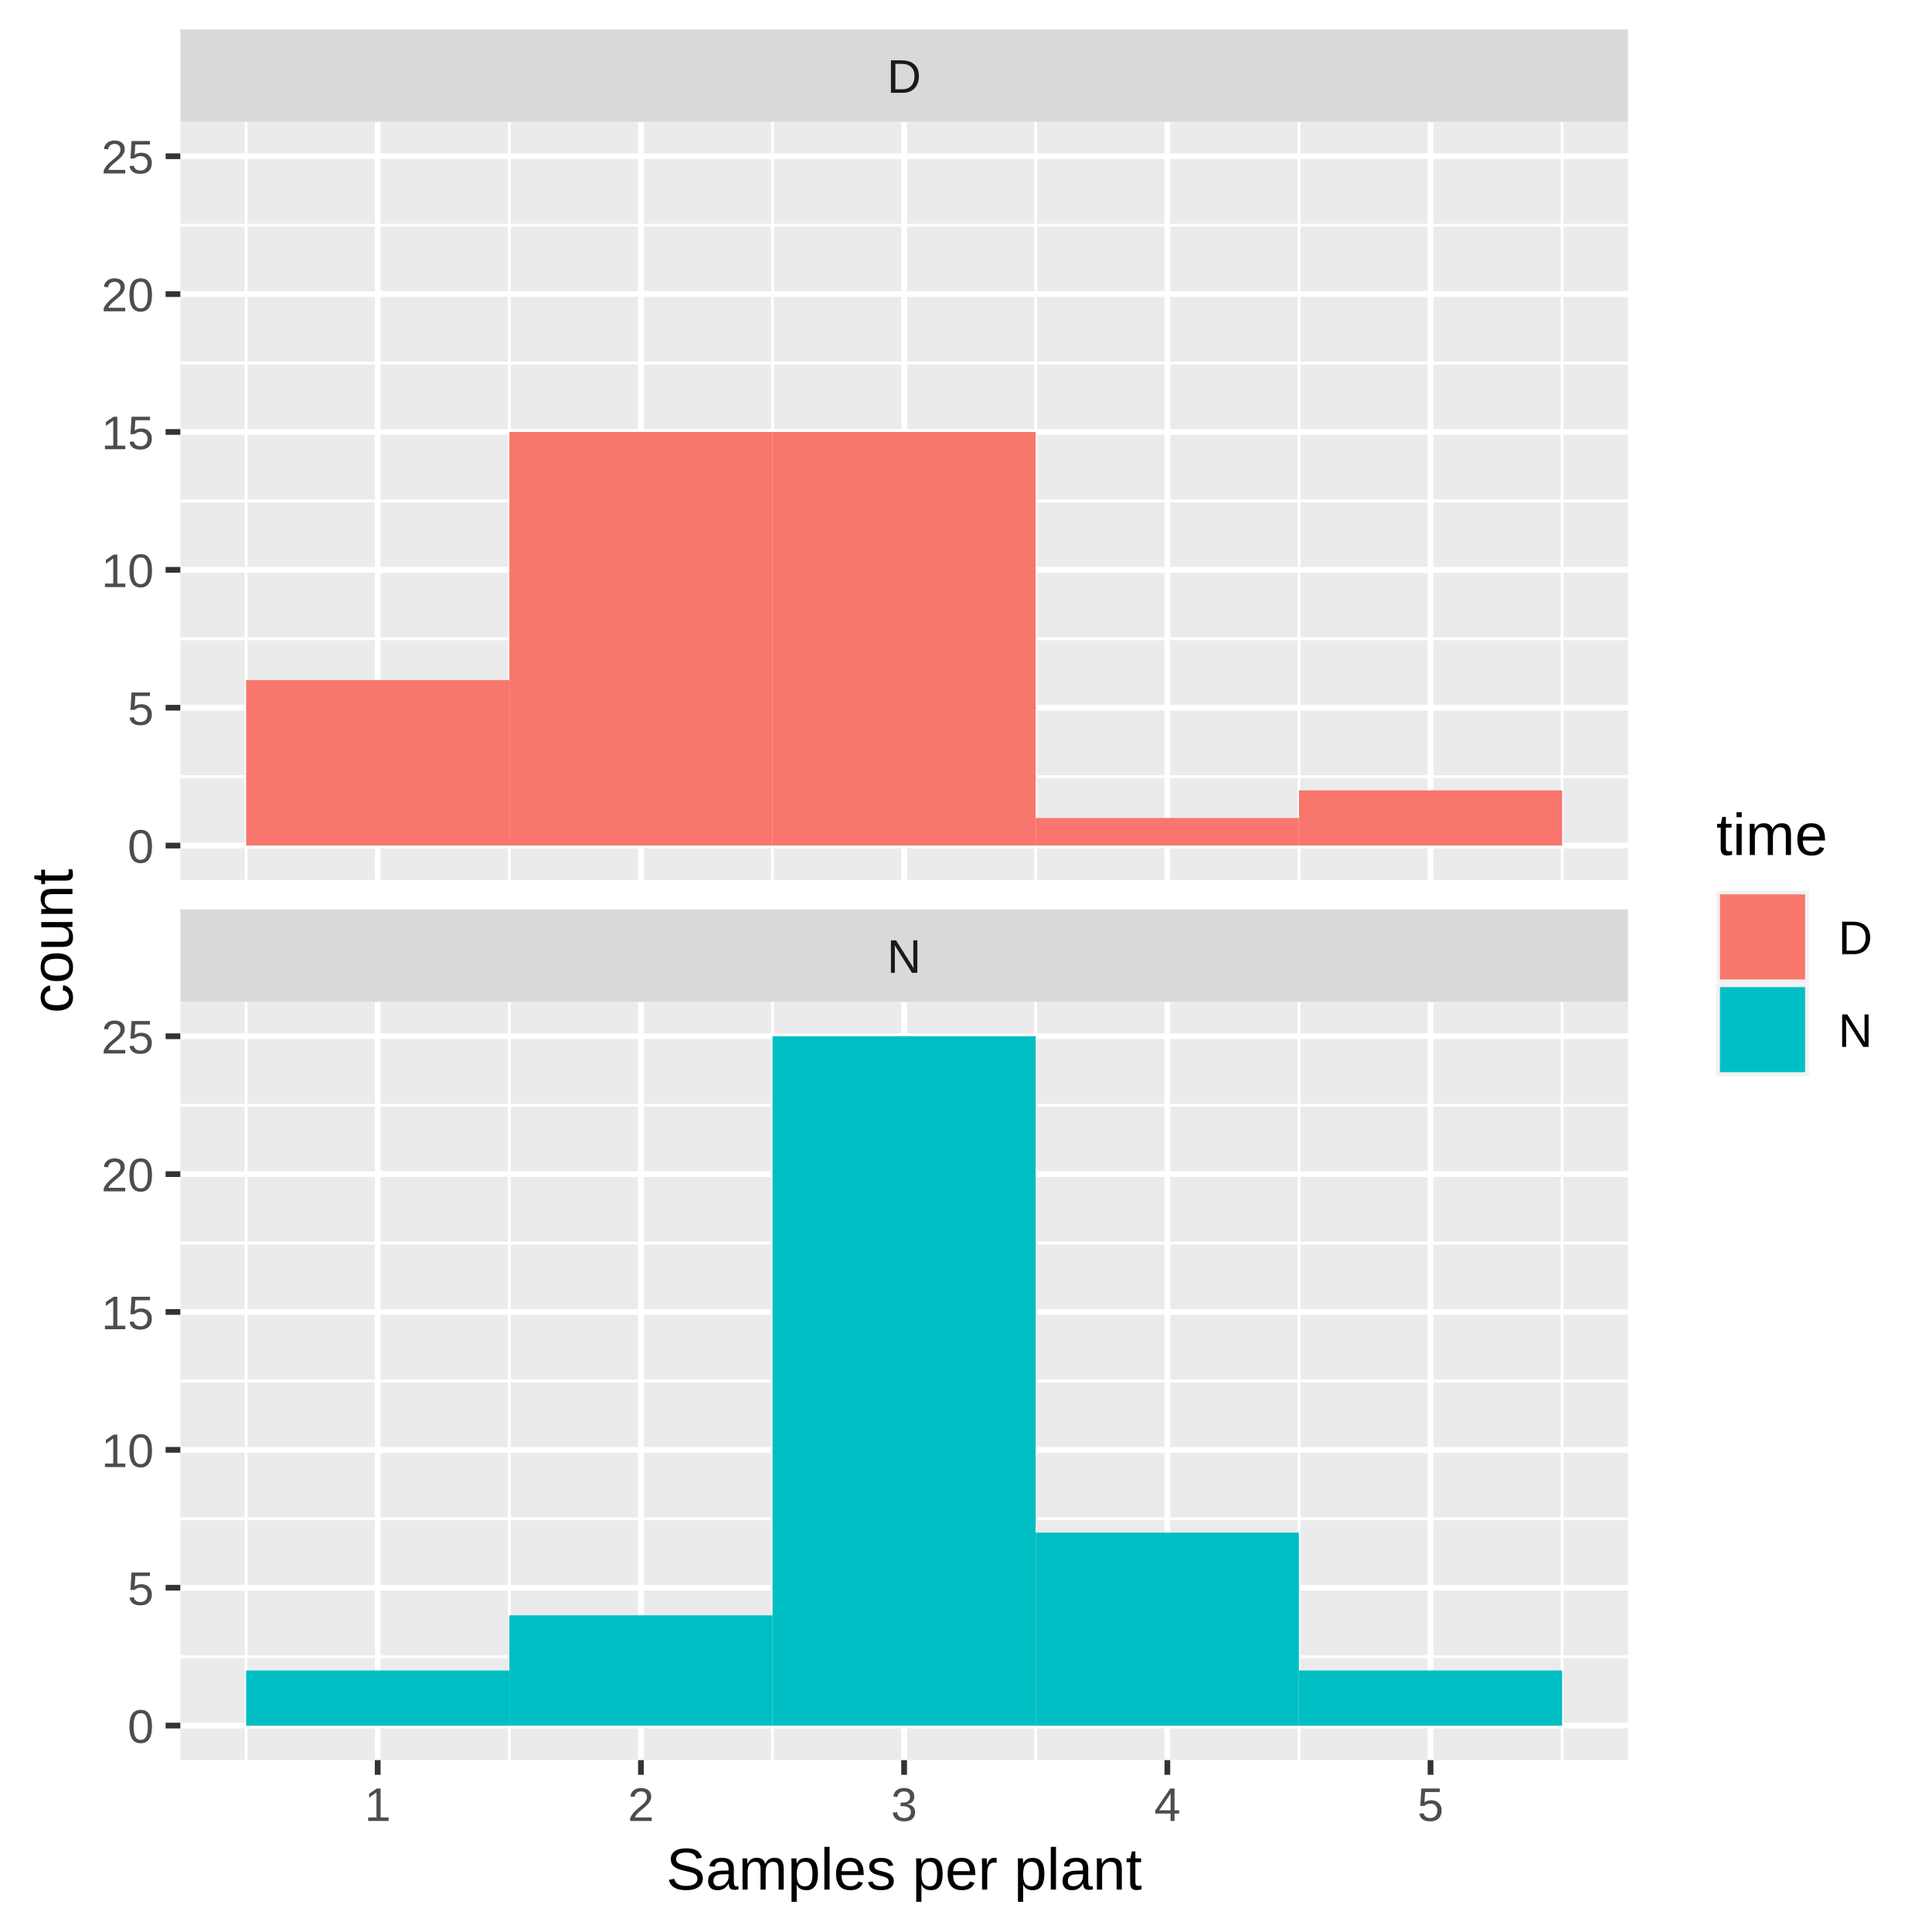
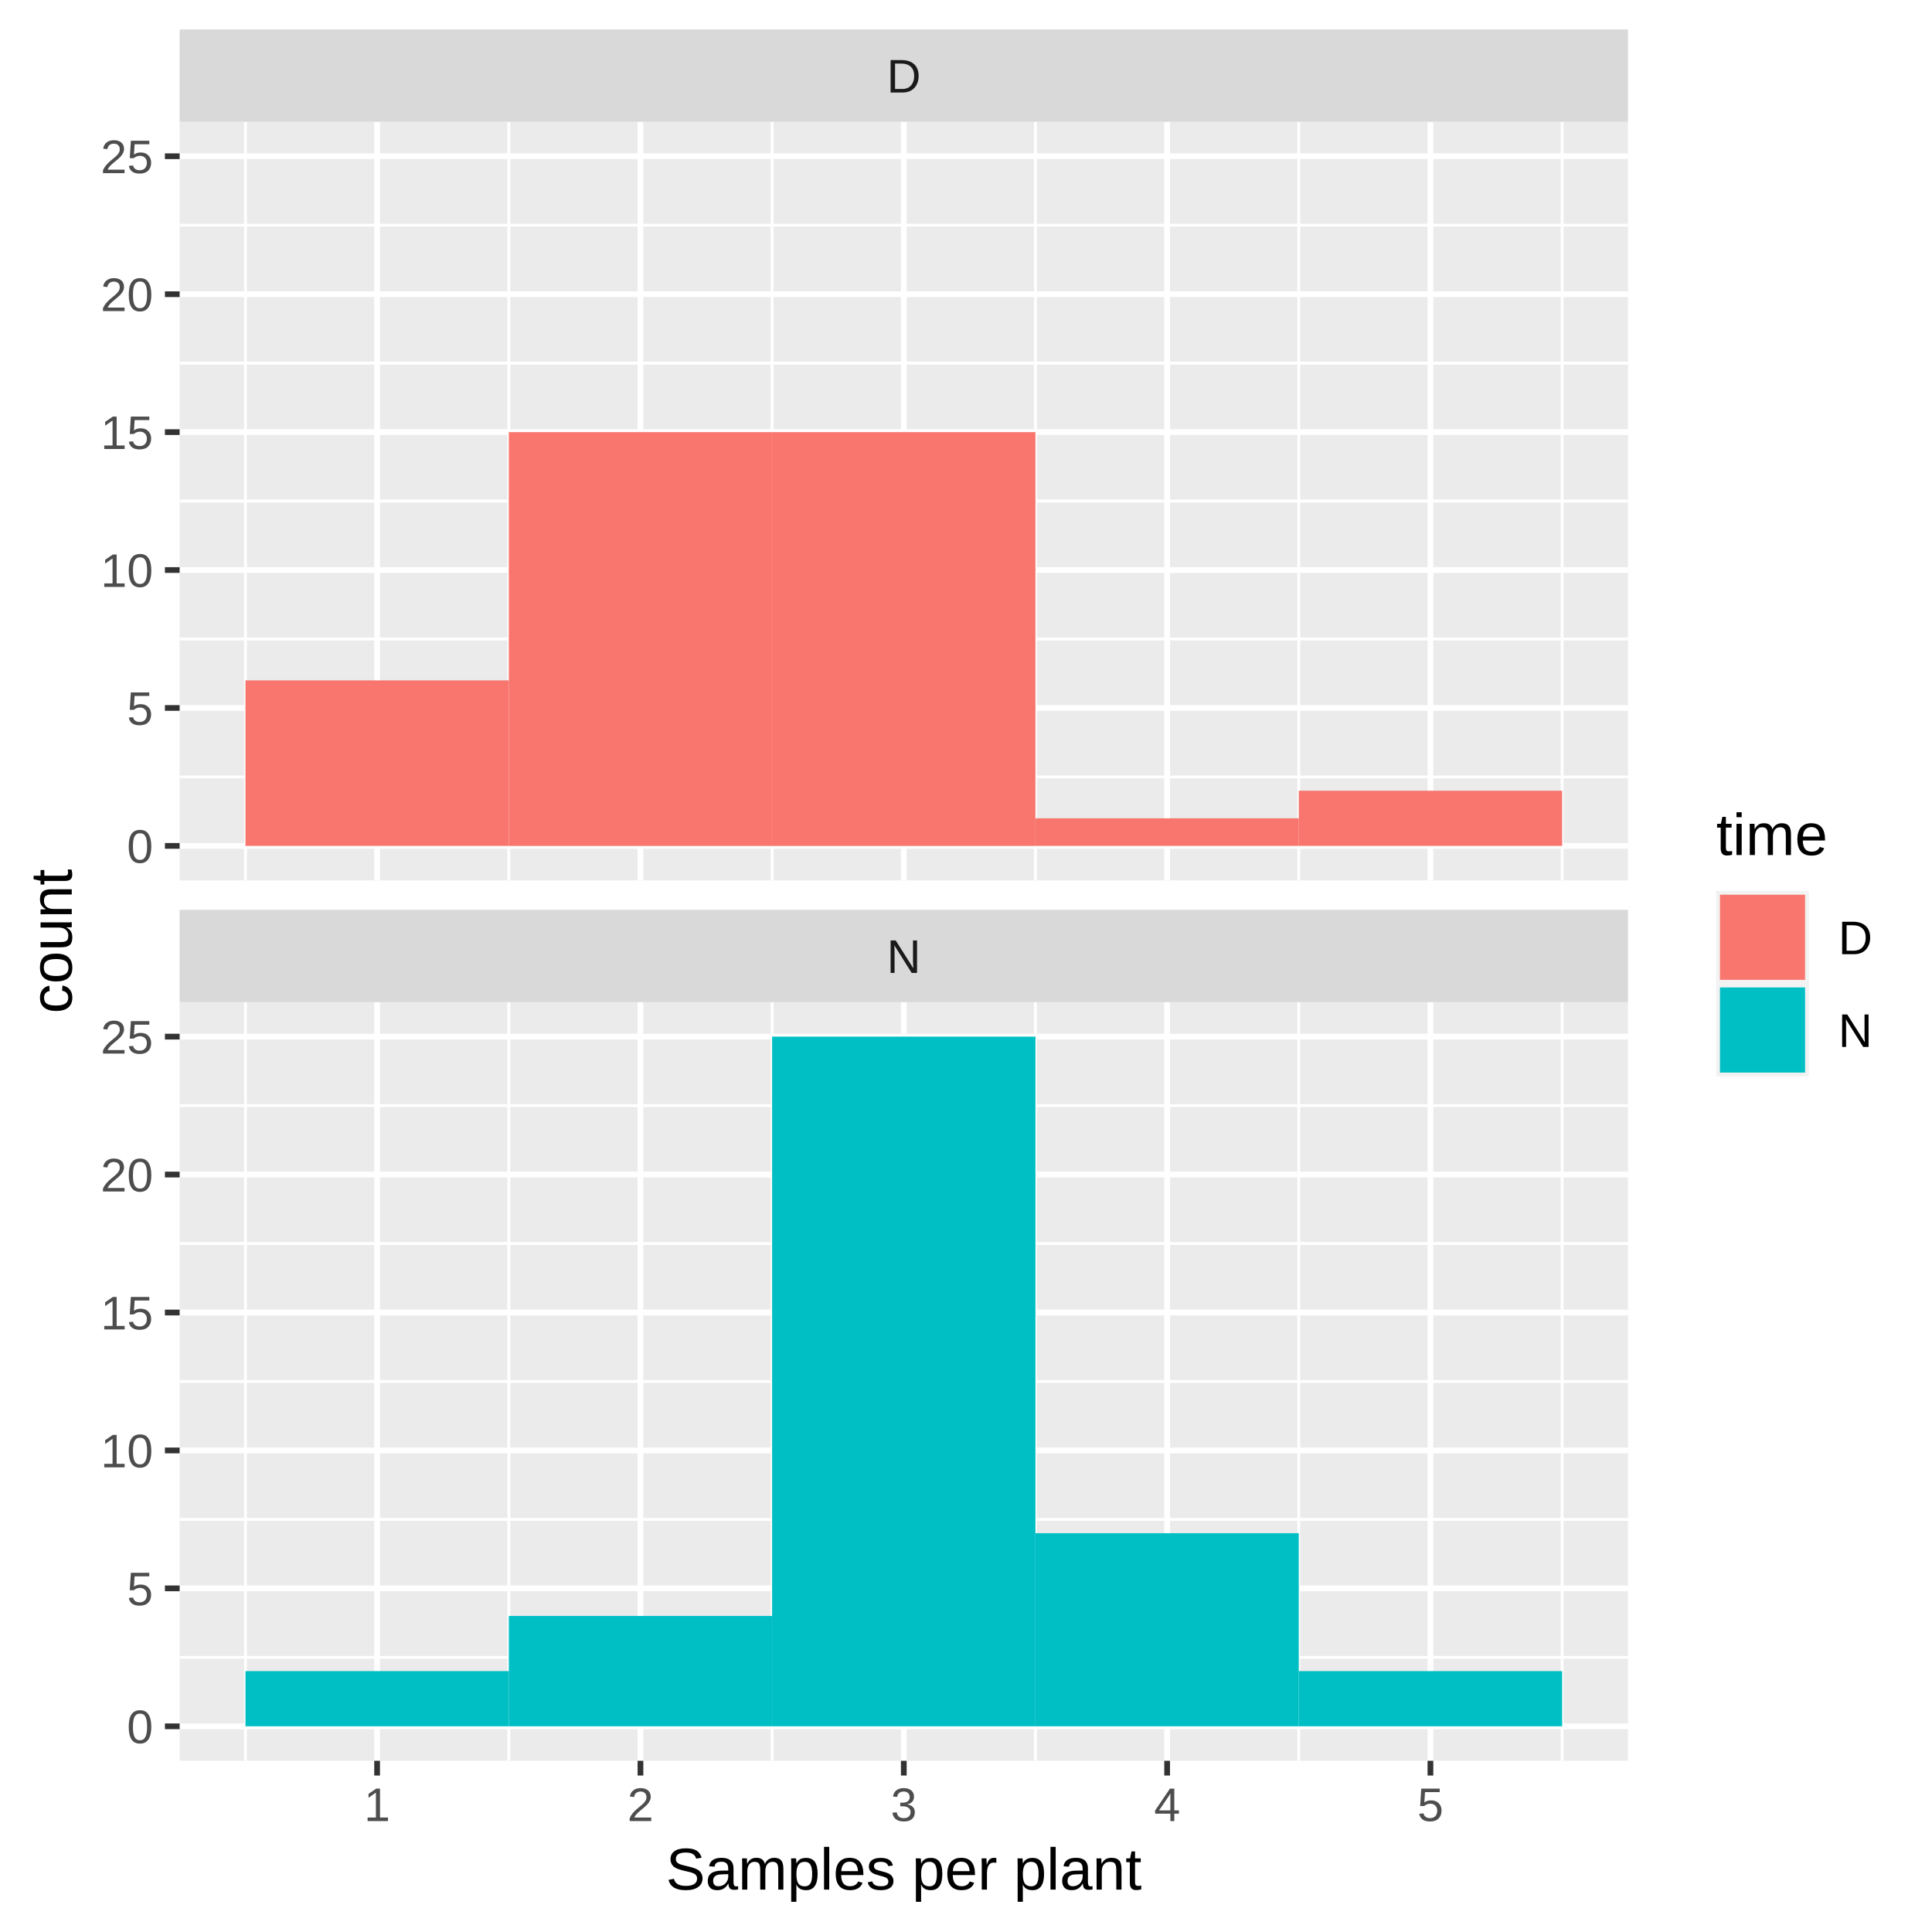
<svg xmlns="http://www.w3.org/2000/svg" class="svglite" width="360.00pt" height="360.00pt" viewBox="0 0 360.00 360.00">
  <defs>
    <style type="text/css">
    .svglite line, .svglite polyline, .svglite polygon, .svglite path, .svglite rect, .svglite circle {
      fill: none;
      stroke: #000000;
      stroke-linecap: round;
      stroke-linejoin: round;
      stroke-miterlimit: 10.00;
    }
    .svglite text {
      white-space: pre;
    }
  </style>
  </defs>
  <rect width="100%" height="100%" style="stroke: none; fill: #FFFFFF;" />
  <defs>
    <clipPath id="cpMC4wMHwzNjAuMDB8MC4wMHwzNjAuMDA=">
      <rect x="0.00" y="0.00" width="360.00" height="360.00" />
    </clipPath>
  </defs>
  <g clip-path="url(#cpMC4wMHwzNjAuMDB8MC4wMHwzNjAuMDA=)">
-     <rect x="0.00" y="0.00" width="360.00" height="360.00" style="stroke-width: 1.07; stroke: #FFFFFF; fill: #FFFFFF;" />
+     <rect x="0" y="0.00" width="360.00" height="360.00" style="stroke-width: 1.07; stroke: #FFFFFF; fill: #FFFFFF;" />
  </g>
  <defs>
-     <clipPath id="cpMzMuNjB8MzAzLjM1fDIyLjY5fDE2My45OA==">
-       <rect x="33.60" y="22.69" width="269.75" height="141.29" />
+     <clipPath id="cpMzMuNDd8MzAzLjM1fDIyLjY5fDE2NC4wNQ==">
+       <rect x="33.47" y="22.69" width="269.88" height="141.36" />
    </clipPath>
  </defs>
-   <g clip-path="url(#cpMzMuNjB8MzAzLjM1fDIyLjY5fDE2My45OA==)">
-     <rect x="33.60" y="22.69" width="269.75" height="141.29" style="stroke-width: 1.07; stroke: none; fill: #EBEBEB;" />
-     <polyline points="33.60,144.72 303.35,144.72 " style="stroke-width: 0.53; stroke: #FFFFFF; stroke-linecap: butt;" />
-     <polyline points="33.60,119.03 303.35,119.03 " style="stroke-width: 0.53; stroke: #FFFFFF; stroke-linecap: butt;" />
-     <polyline points="33.60,93.34 303.35,93.34 " style="stroke-width: 0.53; stroke: #FFFFFF; stroke-linecap: butt;" />
-     <polyline points="33.60,67.65 303.35,67.65 " style="stroke-width: 0.53; stroke: #FFFFFF; stroke-linecap: butt;" />
-     <polyline points="33.60,41.96 303.35,41.96 " style="stroke-width: 0.53; stroke: #FFFFFF; stroke-linecap: butt;" />
-     <polyline points="45.86,163.98 45.86,22.69 " style="stroke-width: 0.53; stroke: #FFFFFF; stroke-linecap: butt;" />
-     <polyline points="94.91,163.98 94.91,22.69 " style="stroke-width: 0.53; stroke: #FFFFFF; stroke-linecap: butt;" />
-     <polyline points="143.95,163.98 143.95,22.69 " style="stroke-width: 0.53; stroke: #FFFFFF; stroke-linecap: butt;" />
-     <polyline points="192.99,163.98 192.99,22.69 " style="stroke-width: 0.53; stroke: #FFFFFF; stroke-linecap: butt;" />
-     <polyline points="242.04,163.98 242.04,22.69 " style="stroke-width: 0.53; stroke: #FFFFFF; stroke-linecap: butt;" />
-     <polyline points="291.08,163.98 291.08,22.69 " style="stroke-width: 0.53; stroke: #FFFFFF; stroke-linecap: butt;" />
-     <polyline points="33.60,157.56 303.35,157.56 " style="stroke-width: 1.07; stroke: #FFFFFF; stroke-linecap: butt;" />
-     <polyline points="33.60,131.87 303.35,131.87 " style="stroke-width: 1.07; stroke: #FFFFFF; stroke-linecap: butt;" />
-     <polyline points="33.60,106.18 303.35,106.18 " style="stroke-width: 1.07; stroke: #FFFFFF; stroke-linecap: butt;" />
-     <polyline points="33.60,80.49 303.35,80.49 " style="stroke-width: 1.07; stroke: #FFFFFF; stroke-linecap: butt;" />
-     <polyline points="33.60,54.80 303.35,54.80 " style="stroke-width: 1.07; stroke: #FFFFFF; stroke-linecap: butt;" />
-     <polyline points="33.60,29.11 303.35,29.11 " style="stroke-width: 1.07; stroke: #FFFFFF; stroke-linecap: butt;" />
-     <polyline points="70.38,163.98 70.38,22.69 " style="stroke-width: 1.07; stroke: #FFFFFF; stroke-linecap: butt;" />
-     <polyline points="119.43,163.98 119.43,22.69 " style="stroke-width: 1.07; stroke: #FFFFFF; stroke-linecap: butt;" />
-     <polyline points="168.47,163.98 168.47,22.69 " style="stroke-width: 1.07; stroke: #FFFFFF; stroke-linecap: butt;" />
-     <polyline points="217.52,163.98 217.52,22.69 " style="stroke-width: 1.07; stroke: #FFFFFF; stroke-linecap: butt;" />
-     <polyline points="266.56,163.98 266.56,22.69 " style="stroke-width: 1.07; stroke: #FFFFFF; stroke-linecap: butt;" />
-     <rect x="45.86" y="126.73" width="49.04" height="30.83" style="stroke-width: 1.07; stroke: none; stroke-linecap: butt; stroke-linejoin: miter; fill: #F8766D;" />
-     <rect x="94.91" y="80.49" width="49.04" height="77.07" style="stroke-width: 1.07; stroke: none; stroke-linecap: butt; stroke-linejoin: miter; fill: #F8766D;" />
-     <rect x="143.95" y="80.49" width="49.04" height="77.07" style="stroke-width: 1.07; stroke: none; stroke-linecap: butt; stroke-linejoin: miter; fill: #F8766D;" />
-     <rect x="192.99" y="152.42" width="49.04" height="5.14" style="stroke-width: 1.07; stroke: none; stroke-linecap: butt; stroke-linejoin: miter; fill: #F8766D;" />
-     <rect x="242.04" y="147.28" width="49.04" height="10.28" style="stroke-width: 1.07; stroke: none; stroke-linecap: butt; stroke-linejoin: miter; fill: #F8766D;" />
+   <g clip-path="url(#cpMzMuNDd8MzAzLjM1fDIyLjY5fDE2NC4wNQ==)">
+     <rect x="33.47" y="22.69" width="269.88" height="141.36" style="stroke-width: 1.07; stroke: none; fill: #EBEBEB;" />
+     <polyline points="33.47,144.77 303.35,144.77 " style="stroke-width: 0.53; stroke: #FFFFFF; stroke-linecap: butt;" />
+     <polyline points="33.47,119.07 303.35,119.07 " style="stroke-width: 0.53; stroke: #FFFFFF; stroke-linecap: butt;" />
+     <polyline points="33.47,93.37 303.35,93.37 " style="stroke-width: 0.53; stroke: #FFFFFF; stroke-linecap: butt;" />
+     <polyline points="33.47,67.67 303.35,67.67 " style="stroke-width: 0.53; stroke: #FFFFFF; stroke-linecap: butt;" />
+     <polyline points="33.47,41.96 303.35,41.96 " style="stroke-width: 0.53; stroke: #FFFFFF; stroke-linecap: butt;" />
+     <polyline points="45.74,164.05 45.74,22.69 " style="stroke-width: 0.53; stroke: #FFFFFF; stroke-linecap: butt;" />
+     <polyline points="94.81,164.05 94.81,22.69 " style="stroke-width: 0.53; stroke: #FFFFFF; stroke-linecap: butt;" />
+     <polyline points="143.87,164.05 143.87,22.69 " style="stroke-width: 0.53; stroke: #FFFFFF; stroke-linecap: butt;" />
+     <polyline points="192.94,164.05 192.94,22.69 " style="stroke-width: 0.53; stroke: #FFFFFF; stroke-linecap: butt;" />
+     <polyline points="242.01,164.05 242.01,22.69 " style="stroke-width: 0.53; stroke: #FFFFFF; stroke-linecap: butt;" />
+     <polyline points="291.08,164.05 291.08,22.69 " style="stroke-width: 0.53; stroke: #FFFFFF; stroke-linecap: butt;" />
+     <polyline points="33.47,157.62 303.35,157.62 " style="stroke-width: 1.07; stroke: #FFFFFF; stroke-linecap: butt;" />
+     <polyline points="33.47,131.92 303.35,131.92 " style="stroke-width: 1.07; stroke: #FFFFFF; stroke-linecap: butt;" />
+     <polyline points="33.47,106.22 303.35,106.22 " style="stroke-width: 1.07; stroke: #FFFFFF; stroke-linecap: butt;" />
+     <polyline points="33.47,80.52 303.35,80.52 " style="stroke-width: 1.07; stroke: #FFFFFF; stroke-linecap: butt;" />
+     <polyline points="33.47,54.82 303.35,54.82 " style="stroke-width: 1.07; stroke: #FFFFFF; stroke-linecap: butt;" />
+     <polyline points="33.47,29.11 303.35,29.11 " style="stroke-width: 1.07; stroke: #FFFFFF; stroke-linecap: butt;" />
+     <polyline points="70.27,164.05 70.27,22.69 " style="stroke-width: 1.07; stroke: #FFFFFF; stroke-linecap: butt;" />
+     <polyline points="119.34,164.05 119.34,22.69 " style="stroke-width: 1.07; stroke: #FFFFFF; stroke-linecap: butt;" />
+     <polyline points="168.41,164.05 168.41,22.69 " style="stroke-width: 1.07; stroke: #FFFFFF; stroke-linecap: butt;" />
+     <polyline points="217.48,164.05 217.48,22.69 " style="stroke-width: 1.07; stroke: #FFFFFF; stroke-linecap: butt;" />
+     <polyline points="266.54,164.05 266.54,22.69 " style="stroke-width: 1.07; stroke: #FFFFFF; stroke-linecap: butt;" />
+     <rect x="45.74" y="126.78" width="49.07" height="30.84" style="stroke-width: 1.07; stroke: none; stroke-linecap: butt; stroke-linejoin: miter; fill: #F8766D;" />
+     <rect x="94.81" y="80.52" width="49.07" height="77.11" style="stroke-width: 1.07; stroke: none; stroke-linecap: butt; stroke-linejoin: miter; fill: #F8766D;" />
+     <rect x="143.87" y="80.52" width="49.07" height="77.11" style="stroke-width: 1.07; stroke: none; stroke-linecap: butt; stroke-linejoin: miter; fill: #F8766D;" />
+     <rect x="192.94" y="152.48" width="49.07" height="5.14" style="stroke-width: 1.07; stroke: none; stroke-linecap: butt; stroke-linejoin: miter; fill: #F8766D;" />
+     <rect x="242.01" y="147.34" width="49.07" height="10.28" style="stroke-width: 1.07; stroke: none; stroke-linecap: butt; stroke-linejoin: miter; fill: #F8766D;" />
  </g>
  <g clip-path="url(#cpMC4wMHwzNjAuMDB8MC4wMHwzNjAuMDA=)">
</g>
  <defs>
-     <clipPath id="cpMzMuNjB8MzAzLjM1fDE4Ni42N3wzMjcuOTc=">
-       <rect x="33.60" y="186.67" width="269.75" height="141.29" />
+     <clipPath id="cpMzMuNDd8MzAzLjM1fDE4Ni43NHwzMjguMTA=">
+       <rect x="33.47" y="186.74" width="269.88" height="141.36" />
    </clipPath>
  </defs>
-   <g clip-path="url(#cpMzMuNjB8MzAzLjM1fDE4Ni42N3wzMjcuOTc=)">
-     <rect x="33.60" y="186.67" width="269.75" height="141.29" style="stroke-width: 1.07; stroke: none; fill: #EBEBEB;" />
-     <polyline points="33.60,308.70 303.35,308.70 " style="stroke-width: 0.53; stroke: #FFFFFF; stroke-linecap: butt;" />
-     <polyline points="33.60,283.01 303.35,283.01 " style="stroke-width: 0.53; stroke: #FFFFFF; stroke-linecap: butt;" />
-     <polyline points="33.60,257.32 303.35,257.32 " style="stroke-width: 0.53; stroke: #FFFFFF; stroke-linecap: butt;" />
-     <polyline points="33.60,231.63 303.35,231.63 " style="stroke-width: 0.53; stroke: #FFFFFF; stroke-linecap: butt;" />
-     <polyline points="33.60,205.94 303.35,205.94 " style="stroke-width: 0.53; stroke: #FFFFFF; stroke-linecap: butt;" />
-     <polyline points="45.86,327.97 45.86,186.67 " style="stroke-width: 0.53; stroke: #FFFFFF; stroke-linecap: butt;" />
-     <polyline points="94.91,327.97 94.91,186.67 " style="stroke-width: 0.53; stroke: #FFFFFF; stroke-linecap: butt;" />
-     <polyline points="143.95,327.97 143.95,186.67 " style="stroke-width: 0.53; stroke: #FFFFFF; stroke-linecap: butt;" />
-     <polyline points="192.99,327.97 192.99,186.67 " style="stroke-width: 0.53; stroke: #FFFFFF; stroke-linecap: butt;" />
-     <polyline points="242.04,327.97 242.04,186.67 " style="stroke-width: 0.53; stroke: #FFFFFF; stroke-linecap: butt;" />
-     <polyline points="291.08,327.97 291.08,186.67 " style="stroke-width: 0.53; stroke: #FFFFFF; stroke-linecap: butt;" />
-     <polyline points="33.60,321.54 303.35,321.54 " style="stroke-width: 1.07; stroke: #FFFFFF; stroke-linecap: butt;" />
-     <polyline points="33.60,295.85 303.35,295.85 " style="stroke-width: 1.07; stroke: #FFFFFF; stroke-linecap: butt;" />
-     <polyline points="33.60,270.16 303.35,270.16 " style="stroke-width: 1.07; stroke: #FFFFFF; stroke-linecap: butt;" />
-     <polyline points="33.60,244.47 303.35,244.47 " style="stroke-width: 1.07; stroke: #FFFFFF; stroke-linecap: butt;" />
-     <polyline points="33.60,218.78 303.35,218.78 " style="stroke-width: 1.07; stroke: #FFFFFF; stroke-linecap: butt;" />
-     <polyline points="33.60,193.09 303.35,193.09 " style="stroke-width: 1.07; stroke: #FFFFFF; stroke-linecap: butt;" />
-     <polyline points="70.38,327.97 70.38,186.67 " style="stroke-width: 1.07; stroke: #FFFFFF; stroke-linecap: butt;" />
-     <polyline points="119.43,327.97 119.43,186.67 " style="stroke-width: 1.07; stroke: #FFFFFF; stroke-linecap: butt;" />
-     <polyline points="168.47,327.97 168.47,186.67 " style="stroke-width: 1.07; stroke: #FFFFFF; stroke-linecap: butt;" />
-     <polyline points="217.52,327.97 217.52,186.67 " style="stroke-width: 1.07; stroke: #FFFFFF; stroke-linecap: butt;" />
-     <polyline points="266.56,327.97 266.56,186.67 " style="stroke-width: 1.07; stroke: #FFFFFF; stroke-linecap: butt;" />
-     <rect x="45.86" y="311.27" width="49.04" height="10.28" style="stroke-width: 1.07; stroke: none; stroke-linecap: butt; stroke-linejoin: miter; fill: #00BFC4;" />
-     <rect x="94.91" y="300.99" width="49.04" height="20.55" style="stroke-width: 1.07; stroke: none; stroke-linecap: butt; stroke-linejoin: miter; fill: #00BFC4;" />
-     <rect x="143.95" y="193.09" width="49.04" height="128.45" style="stroke-width: 1.07; stroke: none; stroke-linecap: butt; stroke-linejoin: miter; fill: #00BFC4;" />
-     <rect x="192.99" y="285.58" width="49.04" height="35.97" style="stroke-width: 1.07; stroke: none; stroke-linecap: butt; stroke-linejoin: miter; fill: #00BFC4;" />
-     <rect x="242.04" y="311.27" width="49.04" height="10.28" style="stroke-width: 1.07; stroke: none; stroke-linecap: butt; stroke-linejoin: miter; fill: #00BFC4;" />
+   <g clip-path="url(#cpMzMuNDd8MzAzLjM1fDE4Ni43NHwzMjguMTA=)">
+     <rect x="33.47" y="186.74" width="269.88" height="141.36" style="stroke-width: 1.07; stroke: none; fill: #EBEBEB;" />
+     <polyline points="33.47,308.82 303.35,308.82 " style="stroke-width: 0.53; stroke: #FFFFFF; stroke-linecap: butt;" />
+     <polyline points="33.47,283.12 303.35,283.12 " style="stroke-width: 0.53; stroke: #FFFFFF; stroke-linecap: butt;" />
+     <polyline points="33.47,257.42 303.35,257.42 " style="stroke-width: 0.53; stroke: #FFFFFF; stroke-linecap: butt;" />
+     <polyline points="33.47,231.71 303.35,231.71 " style="stroke-width: 0.53; stroke: #FFFFFF; stroke-linecap: butt;" />
+     <polyline points="33.47,206.01 303.35,206.01 " style="stroke-width: 0.53; stroke: #FFFFFF; stroke-linecap: butt;" />
+     <polyline points="45.74,328.10 45.74,186.74 " style="stroke-width: 0.53; stroke: #FFFFFF; stroke-linecap: butt;" />
+     <polyline points="94.81,328.10 94.81,186.74 " style="stroke-width: 0.53; stroke: #FFFFFF; stroke-linecap: butt;" />
+     <polyline points="143.87,328.10 143.87,186.74 " style="stroke-width: 0.53; stroke: #FFFFFF; stroke-linecap: butt;" />
+     <polyline points="192.94,328.10 192.94,186.74 " style="stroke-width: 0.53; stroke: #FFFFFF; stroke-linecap: butt;" />
+     <polyline points="242.01,328.10 242.01,186.74 " style="stroke-width: 0.53; stroke: #FFFFFF; stroke-linecap: butt;" />
+     <polyline points="291.08,328.10 291.08,186.74 " style="stroke-width: 0.53; stroke: #FFFFFF; stroke-linecap: butt;" />
+     <polyline points="33.47,321.67 303.35,321.67 " style="stroke-width: 1.07; stroke: #FFFFFF; stroke-linecap: butt;" />
+     <polyline points="33.47,295.97 303.35,295.97 " style="stroke-width: 1.07; stroke: #FFFFFF; stroke-linecap: butt;" />
+     <polyline points="33.47,270.27 303.35,270.27 " style="stroke-width: 1.07; stroke: #FFFFFF; stroke-linecap: butt;" />
+     <polyline points="33.47,244.57 303.35,244.57 " style="stroke-width: 1.07; stroke: #FFFFFF; stroke-linecap: butt;" />
+     <polyline points="33.47,218.86 303.35,218.86 " style="stroke-width: 1.07; stroke: #FFFFFF; stroke-linecap: butt;" />
+     <polyline points="33.47,193.16 303.35,193.16 " style="stroke-width: 1.07; stroke: #FFFFFF; stroke-linecap: butt;" />
+     <polyline points="70.27,328.10 70.27,186.74 " style="stroke-width: 1.07; stroke: #FFFFFF; stroke-linecap: butt;" />
+     <polyline points="119.34,328.10 119.34,186.74 " style="stroke-width: 1.07; stroke: #FFFFFF; stroke-linecap: butt;" />
+     <polyline points="168.41,328.10 168.41,186.74 " style="stroke-width: 1.07; stroke: #FFFFFF; stroke-linecap: butt;" />
+     <polyline points="217.48,328.10 217.48,186.74 " style="stroke-width: 1.07; stroke: #FFFFFF; stroke-linecap: butt;" />
+     <polyline points="266.54,328.10 266.54,186.74 " style="stroke-width: 1.07; stroke: #FFFFFF; stroke-linecap: butt;" />
+     <rect x="45.74" y="311.39" width="49.07" height="10.28" style="stroke-width: 1.07; stroke: none; stroke-linecap: butt; stroke-linejoin: miter; fill: #00BFC4;" />
+     <rect x="94.81" y="301.11" width="49.07" height="20.56" style="stroke-width: 1.07; stroke: none; stroke-linecap: butt; stroke-linejoin: miter; fill: #00BFC4;" />
+     <rect x="143.87" y="193.16" width="49.07" height="128.51" style="stroke-width: 1.07; stroke: none; stroke-linecap: butt; stroke-linejoin: miter; fill: #00BFC4;" />
+     <rect x="192.94" y="285.69" width="49.07" height="35.98" style="stroke-width: 1.07; stroke: none; stroke-linecap: butt; stroke-linejoin: miter; fill: #00BFC4;" />
+     <rect x="242.01" y="311.39" width="49.07" height="10.28" style="stroke-width: 1.07; stroke: none; stroke-linecap: butt; stroke-linejoin: miter; fill: #00BFC4;" />
  </g>
  <g clip-path="url(#cpMC4wMHwzNjAuMDB8MC4wMHwzNjAuMDA=)">
</g>
  <defs>
-     <clipPath id="cpMzMuNjB8MzAzLjM1fDE2OS40NnwxODYuNjc=">
-       <rect x="33.60" y="169.46" width="269.75" height="17.21" />
+     <clipPath id="cpMzMuNDd8MzAzLjM1fDE2OS41M3wxODYuNzQ=">
+       <rect x="33.47" y="169.53" width="269.88" height="17.21" />
    </clipPath>
  </defs>
-   <g clip-path="url(#cpMzMuNjB8MzAzLjM1fDE2OS40NnwxODYuNjc=)">
-     <rect x="33.60" y="169.46" width="269.75" height="17.21" style="stroke-width: 1.07; stroke: none; fill: #D9D9D9;" />
-     <text x="168.47" y="181.27" text-anchor="middle" style="font-size: 8.80px;fill: #1A1A1A; font-family: &quot;Arial&quot;;">N</text>
+   <g clip-path="url(#cpMzMuNDd8MzAzLjM1fDE2OS41M3wxODYuNzQ=)">
+     <rect x="33.47" y="169.53" width="269.88" height="17.21" style="stroke-width: 1.07; stroke: none; fill: #D9D9D9;" />
+     <text x="168.41" y="181.29" text-anchor="middle" style="font-size: 8.80px;fill: #1A1A1A; font-family: &quot;Arial&quot;;">N</text>
  </g>
  <g clip-path="url(#cpMC4wMHwzNjAuMDB8MC4wMHwzNjAuMDA=)">
</g>
  <defs>
-     <clipPath id="cpMzMuNjB8MzAzLjM1fDUuNDh8MjIuNjk=">
-       <rect x="33.60" y="5.48" width="269.75" height="17.21" />
+     <clipPath id="cpMzMuNDd8MzAzLjM1fDUuNDh8MjIuNjk=">
+       <rect x="33.47" y="5.48" width="269.88" height="17.21" />
    </clipPath>
  </defs>
-   <g clip-path="url(#cpMzMuNjB8MzAzLjM1fDUuNDh8MjIuNjk=)">
-     <rect x="33.60" y="5.48" width="269.75" height="17.21" style="stroke-width: 1.07; stroke: none; fill: #D9D9D9;" />
-     <text x="168.47" y="17.29" text-anchor="middle" style="font-size: 8.80px;fill: #1A1A1A; font-family: &quot;Arial&quot;;">D</text>
+   <g clip-path="url(#cpMzMuNDd8MzAzLjM1fDUuNDh8MjIuNjk=)">
+     <rect x="33.47" y="5.48" width="269.88" height="17.21" style="stroke-width: 1.07; stroke: none; fill: #D9D9D9;" />
+     <text x="168.41" y="17.24" text-anchor="middle" style="font-size: 8.80px;fill: #1A1A1A; font-family: &quot;Arial&quot;;">D</text>
  </g>
  <g clip-path="url(#cpMC4wMHwzNjAuMDB8MC4wMHwzNjAuMDA=)">
-     <polyline points="70.38,330.71 70.38,327.97 " style="stroke-width: 1.07; stroke: #333333; stroke-linecap: butt;" />
-     <polyline points="119.43,330.71 119.43,327.97 " style="stroke-width: 1.07; stroke: #333333; stroke-linecap: butt;" />
-     <polyline points="168.47,330.71 168.47,327.97 " style="stroke-width: 1.07; stroke: #333333; stroke-linecap: butt;" />
-     <polyline points="217.52,330.71 217.52,327.97 " style="stroke-width: 1.07; stroke: #333333; stroke-linecap: butt;" />
-     <polyline points="266.56,330.71 266.56,327.97 " style="stroke-width: 1.07; stroke: #333333; stroke-linecap: butt;" />
-     <text x="70.38" y="339.31" text-anchor="middle" style="font-size: 8.80px;fill: #4D4D4D; font-family: &quot;Arial&quot;;">1</text>
-     <text x="119.43" y="339.31" text-anchor="middle" style="font-size: 8.80px;fill: #4D4D4D; font-family: &quot;Arial&quot;;">2</text>
-     <text x="168.47" y="339.31" text-anchor="middle" style="font-size: 8.80px;fill: #4D4D4D; font-family: &quot;Arial&quot;;">3</text>
-     <text x="217.52" y="339.31" text-anchor="middle" style="font-size: 8.80px;fill: #4D4D4D; font-family: &quot;Arial&quot;;">4</text>
-     <text x="266.56" y="339.31" text-anchor="middle" style="font-size: 8.80px;fill: #4D4D4D; font-family: &quot;Arial&quot;;">5</text>
-     <text x="28.67" y="160.77" text-anchor="end" style="font-size: 8.80px;fill: #4D4D4D; font-family: &quot;Arial&quot;;">0</text>
-     <text x="28.67" y="135.08" text-anchor="end" style="font-size: 8.80px;fill: #4D4D4D; font-family: &quot;Arial&quot;;">5</text>
-     <text x="28.67" y="109.39" text-anchor="end" style="font-size: 8.80px;fill: #4D4D4D; font-family: &quot;Arial&quot;;">10</text>
-     <text x="28.67" y="83.70" text-anchor="end" style="font-size: 8.80px;fill: #4D4D4D; font-family: &quot;Arial&quot;;">15</text>
-     <text x="28.67" y="58.01" text-anchor="end" style="font-size: 8.80px;fill: #4D4D4D; font-family: &quot;Arial&quot;;">20</text>
-     <text x="28.67" y="32.32" text-anchor="end" style="font-size: 8.80px;fill: #4D4D4D; font-family: &quot;Arial&quot;;">25</text>
-     <polyline points="30.86,157.56 33.60,157.56 " style="stroke-width: 1.07; stroke: #333333; stroke-linecap: butt;" />
-     <polyline points="30.86,131.87 33.60,131.87 " style="stroke-width: 1.07; stroke: #333333; stroke-linecap: butt;" />
-     <polyline points="30.86,106.18 33.60,106.18 " style="stroke-width: 1.07; stroke: #333333; stroke-linecap: butt;" />
-     <polyline points="30.86,80.49 33.60,80.49 " style="stroke-width: 1.07; stroke: #333333; stroke-linecap: butt;" />
-     <polyline points="30.86,54.80 33.60,54.80 " style="stroke-width: 1.07; stroke: #333333; stroke-linecap: butt;" />
-     <polyline points="30.86,29.11 33.60,29.11 " style="stroke-width: 1.07; stroke: #333333; stroke-linecap: butt;" />
-     <text x="28.67" y="324.75" text-anchor="end" style="font-size: 8.80px;fill: #4D4D4D; font-family: &quot;Arial&quot;;">0</text>
-     <text x="28.67" y="299.06" text-anchor="end" style="font-size: 8.80px;fill: #4D4D4D; font-family: &quot;Arial&quot;;">5</text>
-     <text x="28.67" y="273.37" text-anchor="end" style="font-size: 8.80px;fill: #4D4D4D; font-family: &quot;Arial&quot;;">10</text>
-     <text x="28.67" y="247.68" text-anchor="end" style="font-size: 8.80px;fill: #4D4D4D; font-family: &quot;Arial&quot;;">15</text>
-     <text x="28.67" y="221.99" text-anchor="end" style="font-size: 8.80px;fill: #4D4D4D; font-family: &quot;Arial&quot;;">20</text>
-     <text x="28.67" y="196.30" text-anchor="end" style="font-size: 8.80px;fill: #4D4D4D; font-family: &quot;Arial&quot;;">25</text>
-     <polyline points="30.86,321.54 33.60,321.54 " style="stroke-width: 1.07; stroke: #333333; stroke-linecap: butt;" />
-     <polyline points="30.86,295.85 33.60,295.85 " style="stroke-width: 1.07; stroke: #333333; stroke-linecap: butt;" />
-     <polyline points="30.86,270.16 33.60,270.16 " style="stroke-width: 1.07; stroke: #333333; stroke-linecap: butt;" />
-     <polyline points="30.86,244.47 33.60,244.47 " style="stroke-width: 1.07; stroke: #333333; stroke-linecap: butt;" />
-     <polyline points="30.86,218.78 33.60,218.78 " style="stroke-width: 1.07; stroke: #333333; stroke-linecap: butt;" />
-     <polyline points="30.86,193.09 33.60,193.09 " style="stroke-width: 1.07; stroke: #333333; stroke-linecap: butt;" />
-     <text x="168.47" y="352.10" text-anchor="middle" style="font-size: 11.00px; font-family: &quot;Arial&quot;;">Samples per plant</text>
-     <text transform="translate(13.50,175.33) rotate(-90)" text-anchor="middle" style="font-size: 11.00px; font-family: &quot;Arial&quot;;">count</text>
-     <rect x="314.30" y="144.67" width="40.22" height="61.32" style="stroke-width: 1.07; stroke: none; fill: #FFFFFF;" />
+     <polyline points="70.27,330.84 70.27,328.10 " style="stroke-width: 1.07; stroke: #333333; stroke-linecap: butt;" />
+     <polyline points="119.34,330.84 119.34,328.10 " style="stroke-width: 1.07; stroke: #333333; stroke-linecap: butt;" />
+     <polyline points="168.41,330.84 168.41,328.10 " style="stroke-width: 1.07; stroke: #333333; stroke-linecap: butt;" />
+     <polyline points="217.48,330.84 217.48,328.10 " style="stroke-width: 1.07; stroke: #333333; stroke-linecap: butt;" />
+     <polyline points="266.54,330.84 266.54,328.10 " style="stroke-width: 1.07; stroke: #333333; stroke-linecap: butt;" />
+     <text x="70.27" y="339.33" text-anchor="middle" style="font-size: 8.80px;fill: #4D4D4D; font-family: &quot;Arial&quot;;">1</text>
+     <text x="119.34" y="339.33" text-anchor="middle" style="font-size: 8.80px;fill: #4D4D4D; font-family: &quot;Arial&quot;;">2</text>
+     <text x="168.41" y="339.33" text-anchor="middle" style="font-size: 8.80px;fill: #4D4D4D; font-family: &quot;Arial&quot;;">3</text>
+     <text x="217.48" y="339.33" text-anchor="middle" style="font-size: 8.80px;fill: #4D4D4D; font-family: &quot;Arial&quot;;">4</text>
+     <text x="266.54" y="339.33" text-anchor="middle" style="font-size: 8.80px;fill: #4D4D4D; font-family: &quot;Arial&quot;;">5</text>
+     <text x="28.54" y="160.78" text-anchor="end" style="font-size: 8.80px;fill: #4D4D4D; font-family: &quot;Arial&quot;;">0</text>
+     <text x="28.54" y="135.07" text-anchor="end" style="font-size: 8.80px;fill: #4D4D4D; font-family: &quot;Arial&quot;;">5</text>
+     <text x="28.54" y="109.37" text-anchor="end" style="font-size: 8.80px;fill: #4D4D4D; font-family: &quot;Arial&quot;;">10</text>
+     <text x="28.54" y="83.67" text-anchor="end" style="font-size: 8.80px;fill: #4D4D4D; font-family: &quot;Arial&quot;;">15</text>
+     <text x="28.54" y="57.97" text-anchor="end" style="font-size: 8.80px;fill: #4D4D4D; font-family: &quot;Arial&quot;;">20</text>
+     <text x="28.54" y="32.27" text-anchor="end" style="font-size: 8.80px;fill: #4D4D4D; font-family: &quot;Arial&quot;;">25</text>
+     <polyline points="30.73,157.62 33.47,157.62 " style="stroke-width: 1.07; stroke: #333333; stroke-linecap: butt;" />
+     <polyline points="30.73,131.92 33.47,131.92 " style="stroke-width: 1.07; stroke: #333333; stroke-linecap: butt;" />
+     <polyline points="30.73,106.22 33.47,106.22 " style="stroke-width: 1.07; stroke: #333333; stroke-linecap: butt;" />
+     <polyline points="30.73,80.52 33.47,80.52 " style="stroke-width: 1.07; stroke: #333333; stroke-linecap: butt;" />
+     <polyline points="30.73,54.82 33.47,54.82 " style="stroke-width: 1.07; stroke: #333333; stroke-linecap: butt;" />
+     <polyline points="30.73,29.11 33.47,29.11 " style="stroke-width: 1.07; stroke: #333333; stroke-linecap: butt;" />
+     <text x="28.54" y="324.82" text-anchor="end" style="font-size: 8.80px;fill: #4D4D4D; font-family: &quot;Arial&quot;;">0</text>
+     <text x="28.54" y="299.12" text-anchor="end" style="font-size: 8.80px;fill: #4D4D4D; font-family: &quot;Arial&quot;;">5</text>
+     <text x="28.54" y="273.42" text-anchor="end" style="font-size: 8.80px;fill: #4D4D4D; font-family: &quot;Arial&quot;;">10</text>
+     <text x="28.54" y="247.72" text-anchor="end" style="font-size: 8.80px;fill: #4D4D4D; font-family: &quot;Arial&quot;;">15</text>
+     <text x="28.54" y="222.02" text-anchor="end" style="font-size: 8.80px;fill: #4D4D4D; font-family: &quot;Arial&quot;;">20</text>
+     <text x="28.54" y="196.32" text-anchor="end" style="font-size: 8.80px;fill: #4D4D4D; font-family: &quot;Arial&quot;;">25</text>
+     <polyline points="30.73,321.67 33.47,321.67 " style="stroke-width: 1.07; stroke: #333333; stroke-linecap: butt;" />
+     <polyline points="30.73,295.97 33.47,295.97 " style="stroke-width: 1.07; stroke: #333333; stroke-linecap: butt;" />
+     <polyline points="30.73,270.27 33.47,270.27 " style="stroke-width: 1.07; stroke: #333333; stroke-linecap: butt;" />
+     <polyline points="30.73,244.57 33.47,244.57 " style="stroke-width: 1.07; stroke: #333333; stroke-linecap: butt;" />
+     <polyline points="30.73,218.86 33.47,218.86 " style="stroke-width: 1.07; stroke: #333333; stroke-linecap: butt;" />
+     <polyline points="30.73,193.16 33.47,193.16 " style="stroke-width: 1.07; stroke: #333333; stroke-linecap: butt;" />
+     <text x="168.41" y="352.10" text-anchor="middle" style="font-size: 11.00px; font-family: &quot;Arial&quot;;">Samples per plant</text>
+     <text transform="translate(13.37,175.39) rotate(-90)" text-anchor="middle" style="font-size: 11.00px; font-family: &quot;Arial&quot;;">count</text>
+     <rect x="314.30" y="144.73" width="40.22" height="61.32" style="stroke-width: 1.07; stroke: none; fill: #FFFFFF;" />
    <text x="319.78" y="159.32" style="font-size: 11.00px; font-family: &quot;Arial&quot;;">time</text>
-     <rect x="319.78" y="165.95" width="17.28" height="17.28" style="stroke-width: 1.07; stroke: none; fill: #F2F2F2;" />
-     <rect x="320.49" y="166.65" width="15.86" height="15.86" style="stroke-width: 1.07; stroke: none; stroke-linecap: butt; stroke-linejoin: miter; fill: #F8766D;" />
-     <rect x="319.78" y="183.23" width="17.28" height="17.28" style="stroke-width: 1.07; stroke: none; fill: #F2F2F2;" />
-     <rect x="320.49" y="183.93" width="15.86" height="15.86" style="stroke-width: 1.07; stroke: none; stroke-linecap: butt; stroke-linejoin: miter; fill: #00BFC4;" />
-     <text x="342.54" y="177.79" style="font-size: 8.80px; font-family: &quot;Arial&quot;;">D</text>
-     <text x="342.54" y="195.07" style="font-size: 8.80px; font-family: &quot;Arial&quot;;">N</text>
+     <rect x="319.78" y="166.01" width="17.28" height="17.28" style="stroke-width: 1.07; stroke: none; fill: #F2F2F2;" />
+     <rect x="320.49" y="166.72" width="15.86" height="15.86" style="stroke-width: 1.07; stroke: none; stroke-linecap: butt; stroke-linejoin: miter; fill: #F8766D;" />
+     <rect x="319.78" y="183.29" width="17.28" height="17.28" style="stroke-width: 1.07; stroke: none; fill: #F2F2F2;" />
+     <rect x="320.49" y="184.00" width="15.86" height="15.86" style="stroke-width: 1.07; stroke: none; stroke-linecap: butt; stroke-linejoin: miter; fill: #00BFC4;" />
+     <text x="342.54" y="177.80" style="font-size: 8.80px; font-family: &quot;Arial&quot;;">D</text>
+     <text x="342.54" y="195.08" style="font-size: 8.80px; font-family: &quot;Arial&quot;;">N</text>
  </g>
</svg>
